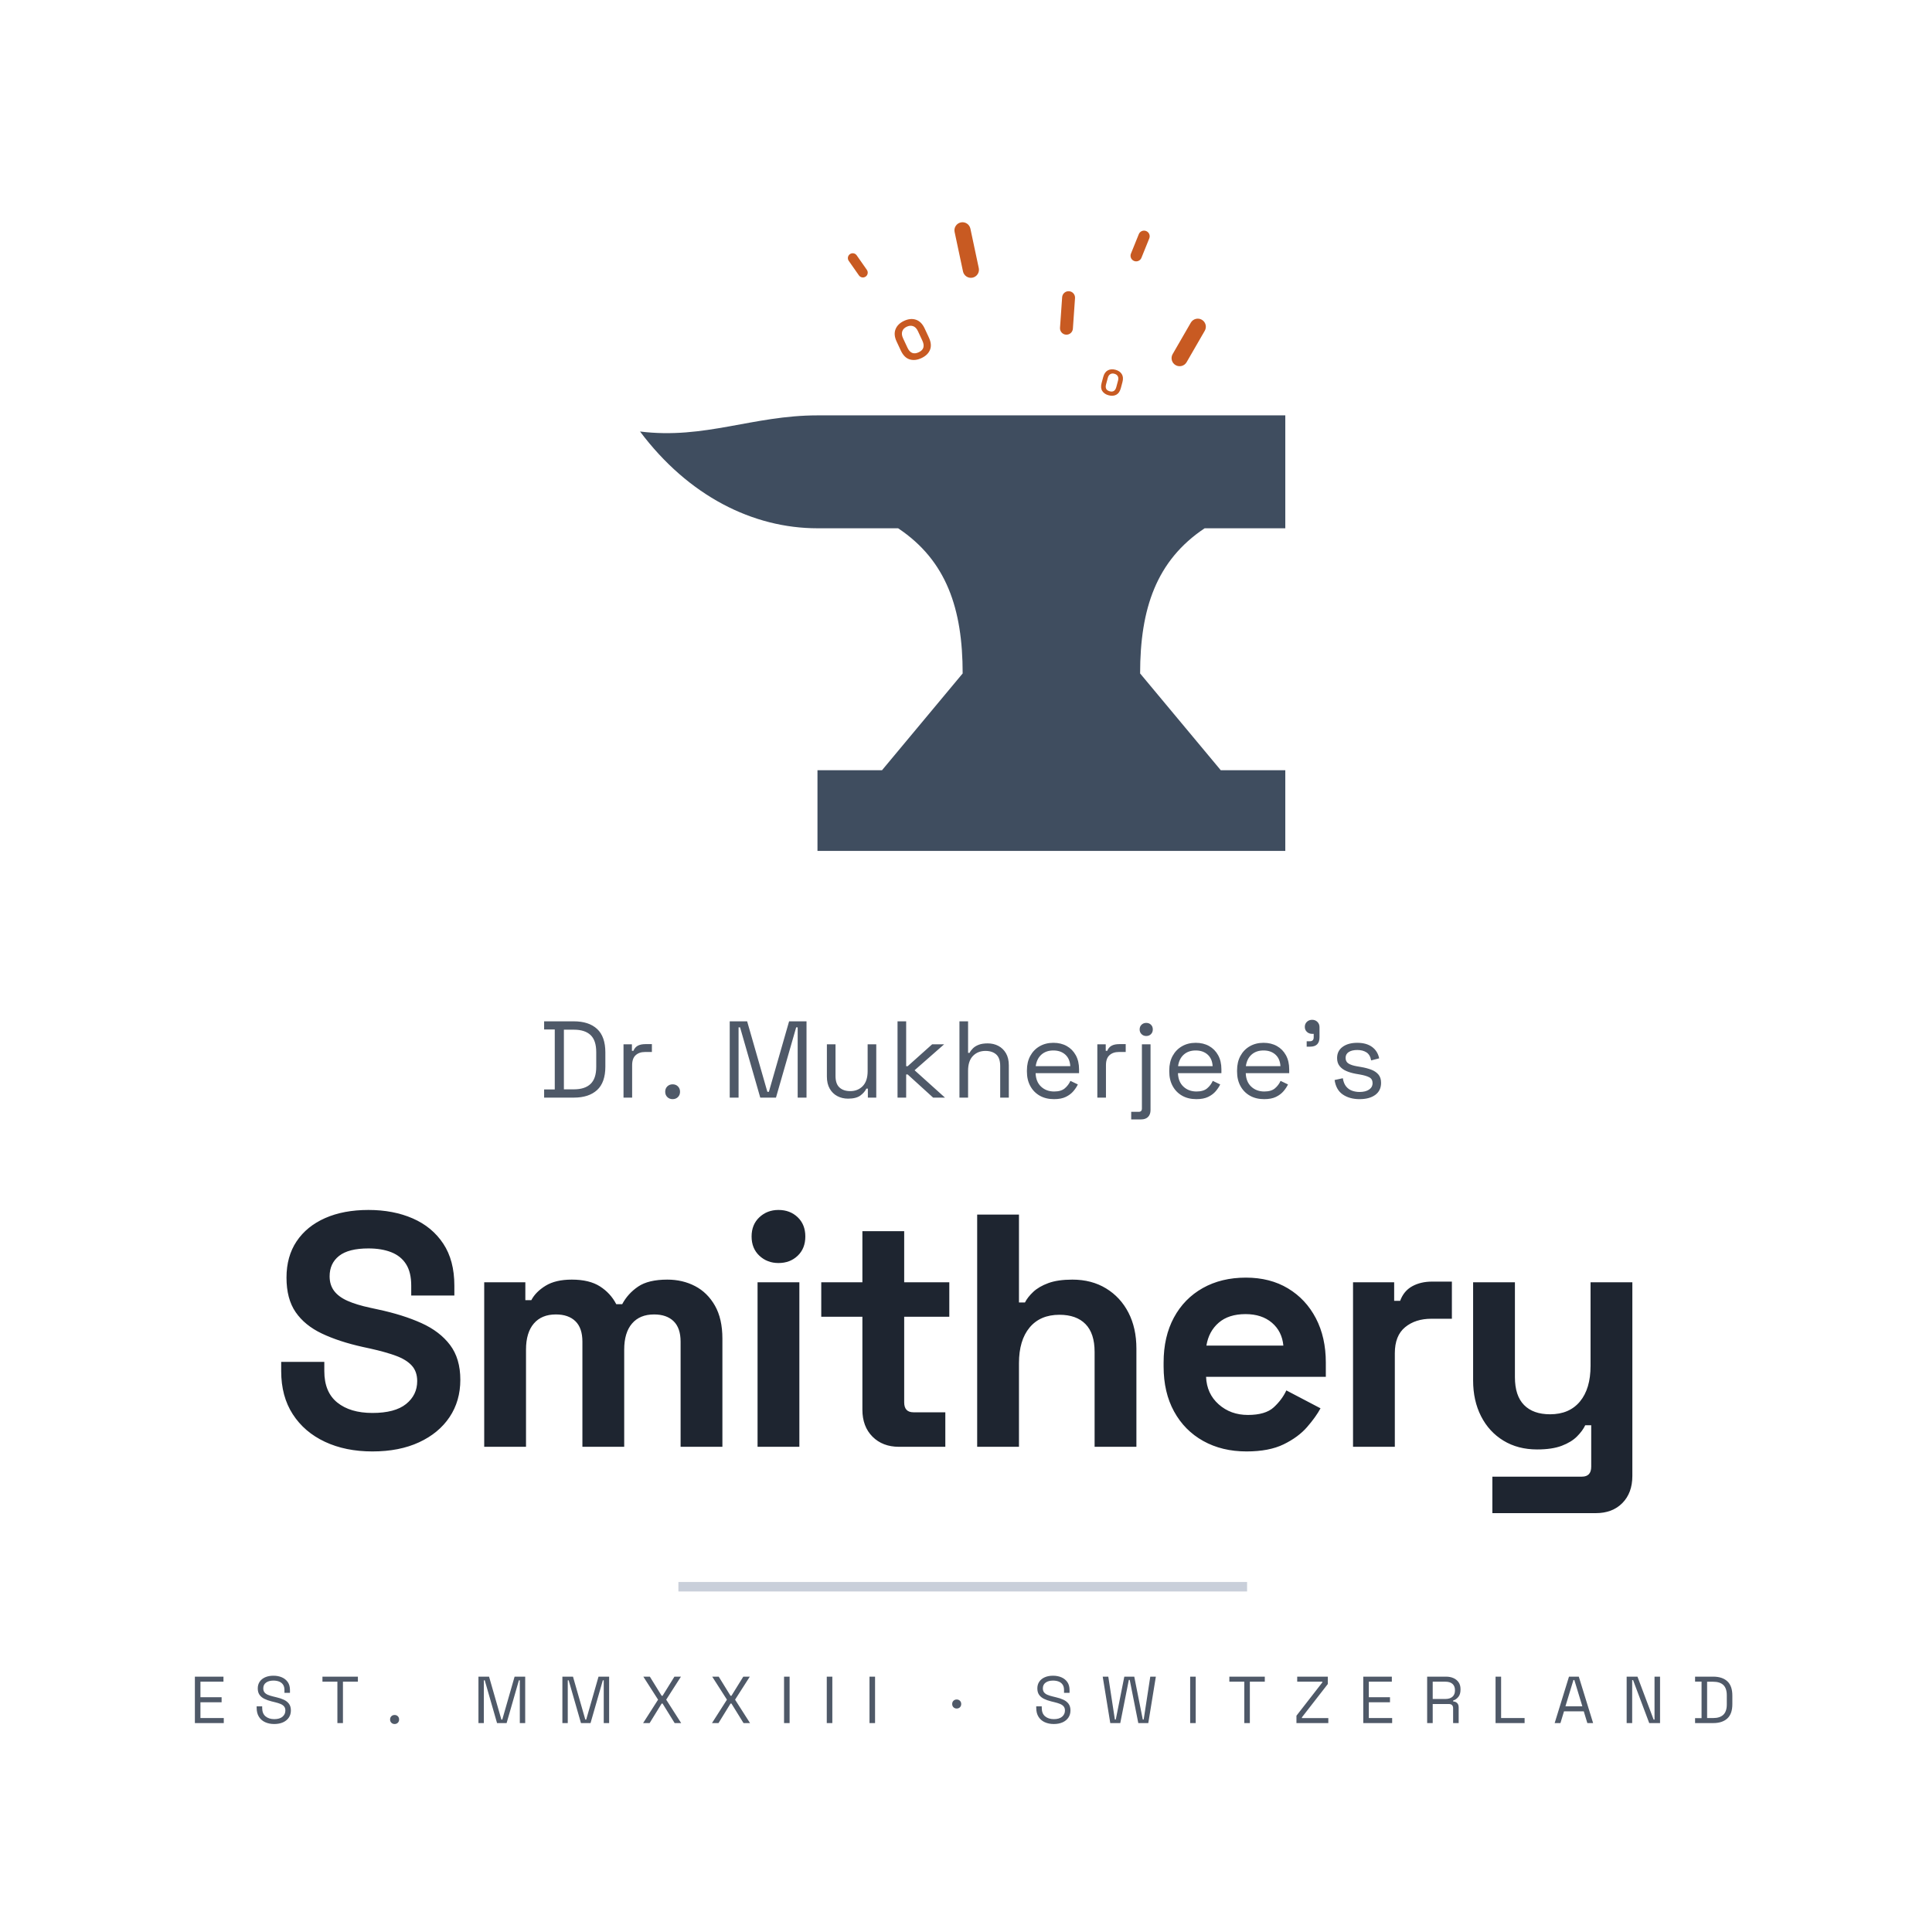
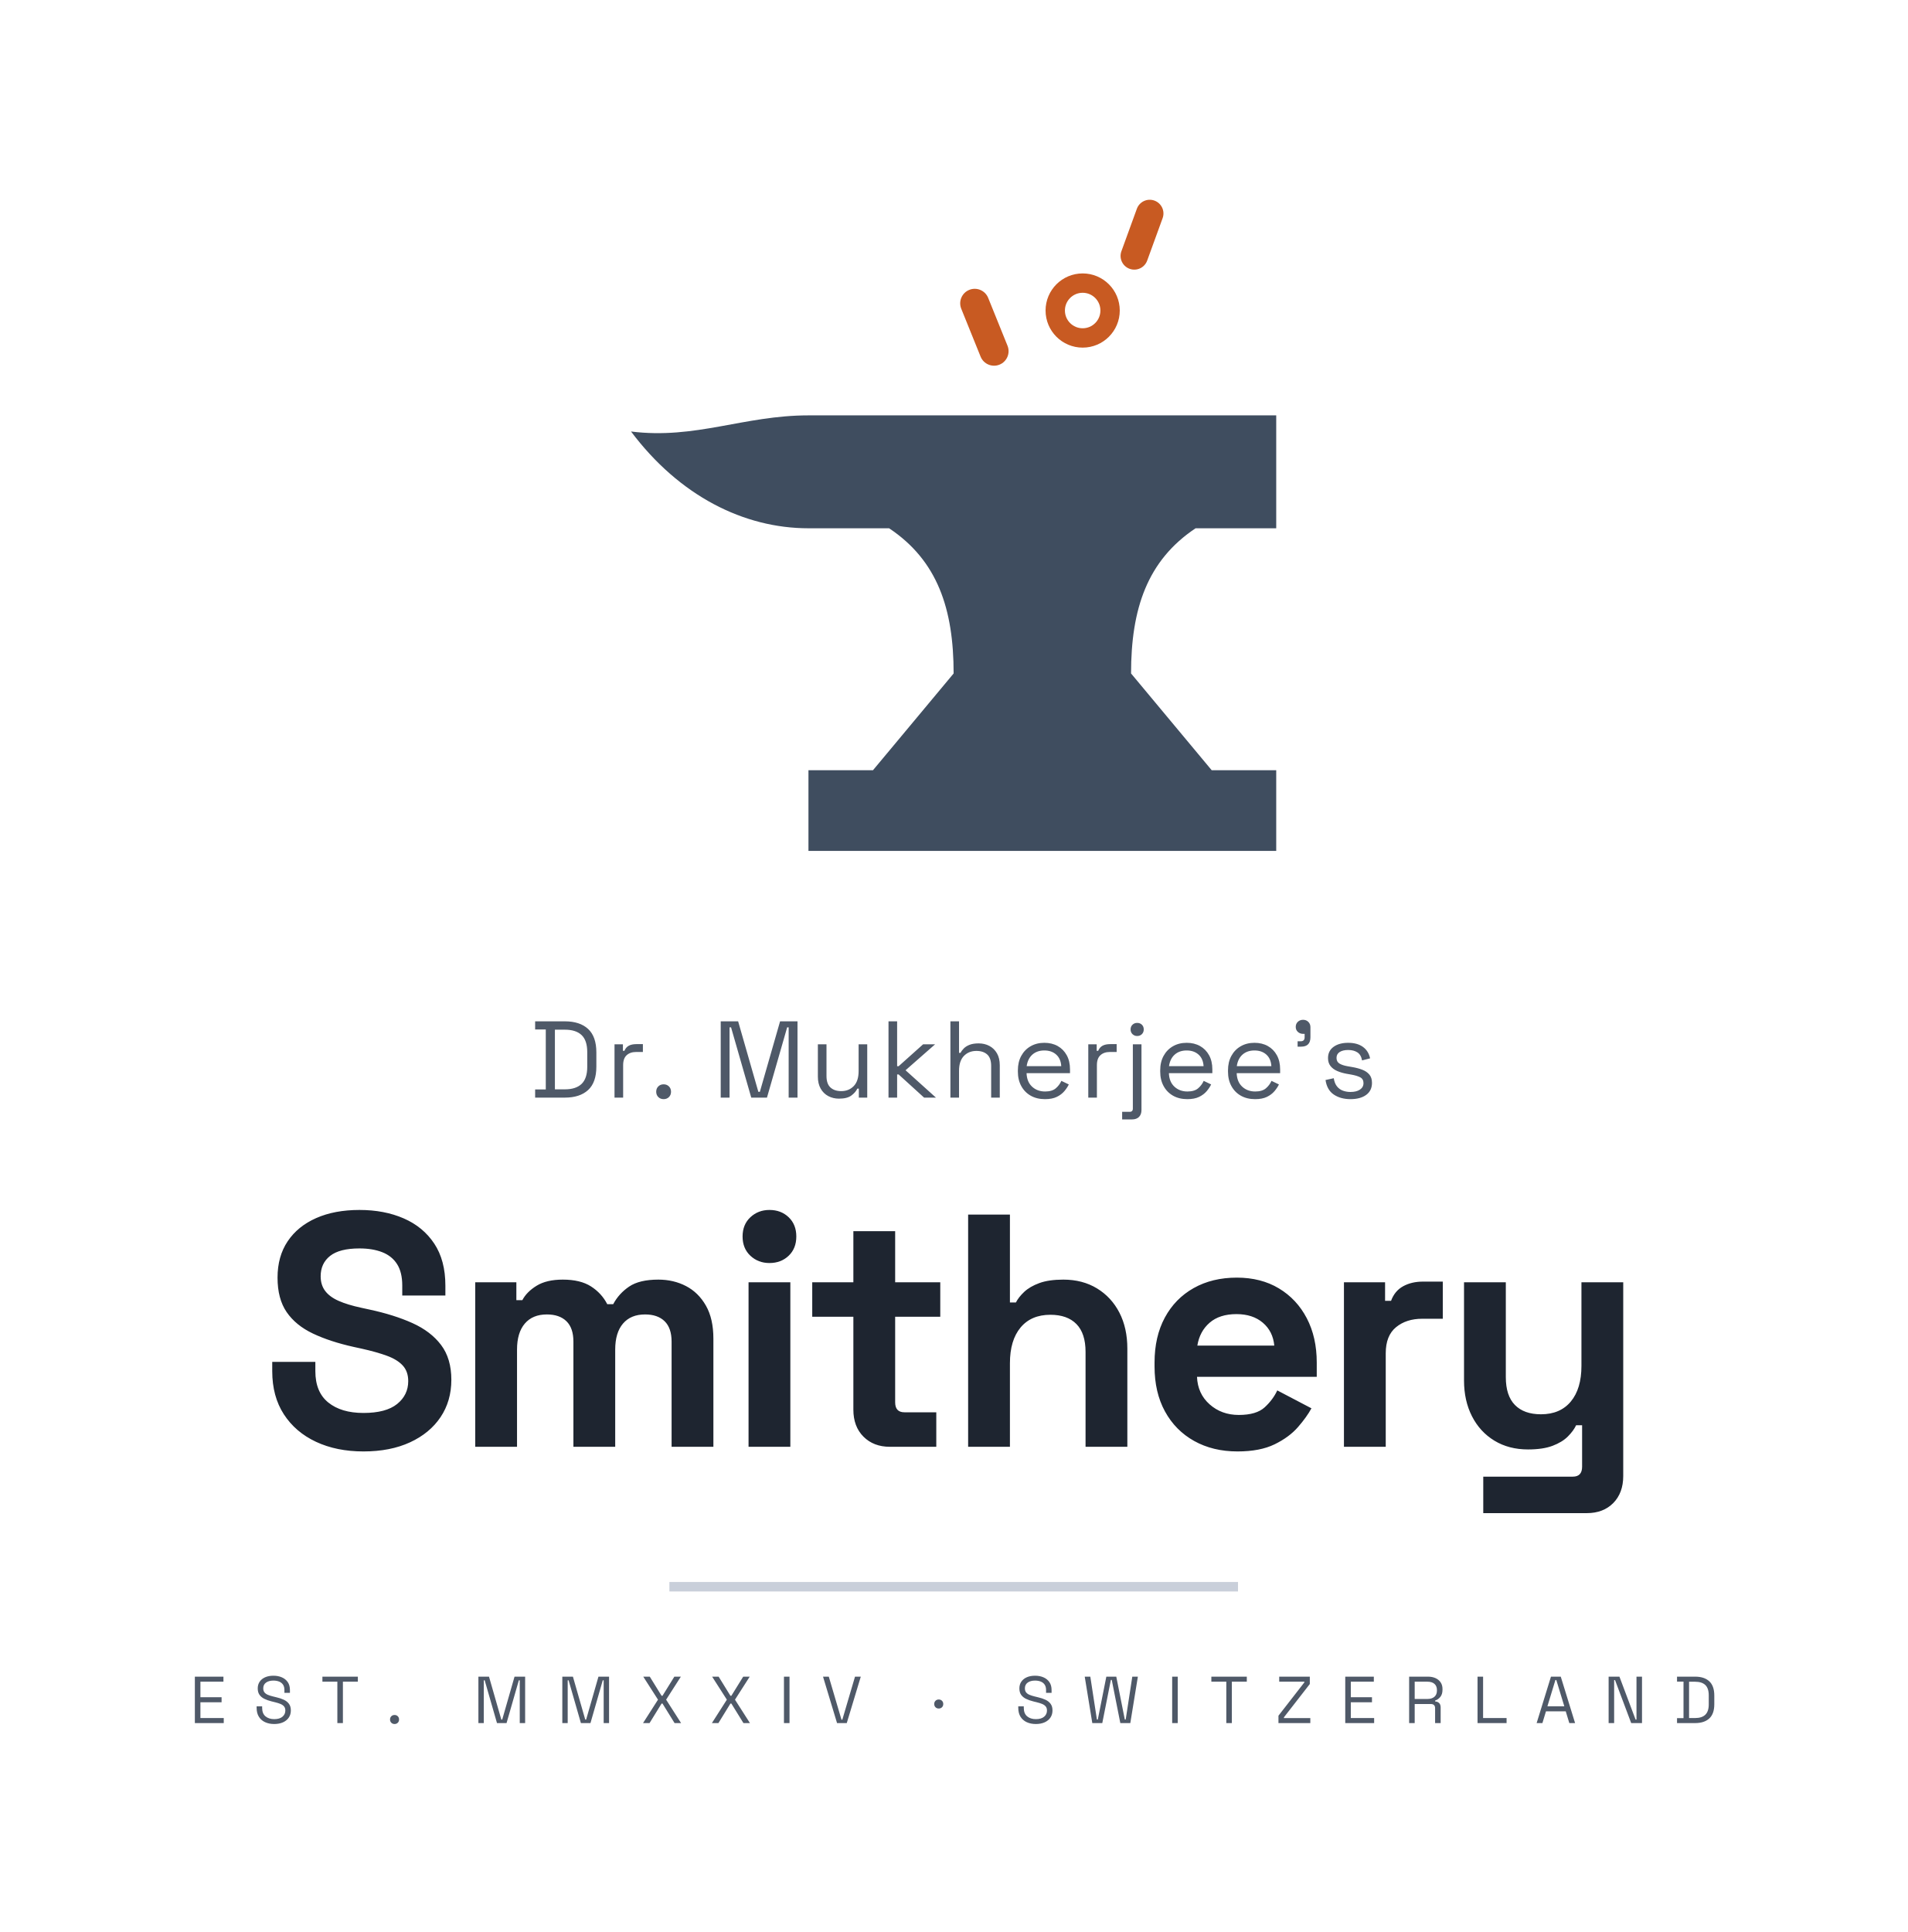
- <svg xmlns="http://www.w3.org/2000/svg" viewBox="0 0 406.298 407.712" width="406.298" height="407.712">
+ <svg xmlns="http://www.w3.org/2000/svg" viewBox="0 0 402.532 407.712" width="402.532" height="407.712">
  <g transform="translate(40 40)">
-     <g transform="translate(88.244 0)">
+     <g transform="translate(86.361 0)">
      <g transform="scale(1.702) translate(-4 -2)">
-         <path d="M42.887 22.901Q42.1 23.268 41.422 23.056Q40.743 22.843 40.332 21.961L39.811 20.844Q39.412 19.988 39.679 19.319Q39.946 18.65 40.733 18.283Q41.526 17.913 42.207 18.14Q42.888 18.367 43.288 19.223L43.808 20.34Q44.22 21.222 43.95 21.877Q43.68 22.532 42.887 22.901ZM42.549 22.178Q43.025 21.956 43.129 21.591Q43.233 21.226 43.008 20.744L42.458 19.564Q42.23 19.075 41.863 18.942Q41.495 18.808 41.07 19.006Q40.632 19.21 40.51 19.584Q40.387 19.958 40.605 20.428L41.156 21.608Q41.389 22.109 41.738 22.252Q42.086 22.394 42.549 22.178Z" fill="#C85A22" />
-         <path d="M66.095 27.51Q65.556 27.365 65.31 26.98Q65.064 26.595 65.226 25.991L65.431 25.226Q65.588 24.639 65.996 24.42Q66.404 24.201 66.943 24.345Q67.487 24.491 67.728 24.884Q67.97 25.277 67.813 25.864L67.608 26.629Q67.446 27.233 67.042 27.444Q66.639 27.655 66.095 27.51ZM66.228 27.014Q66.554 27.102 66.756 26.965Q66.958 26.828 67.047 26.497L67.264 25.689Q67.353 25.354 67.227 25.137Q67.102 24.919 66.811 24.841Q66.511 24.761 66.296 24.894Q66.08 25.027 65.994 25.349L65.778 26.157Q65.686 26.501 65.798 26.715Q65.911 26.929 66.228 27.014Z" fill="#C85A22" />
-         <rect x="47.5" y="6" width="2" height="7" rx="1" fill="#C85A22" transform="rotate(-12 48.5 9.5)" />
-         <rect x="34.4" y="9.7" width="1.2" height="3.4" rx="0.6" fill="#C85A22" transform="rotate(-35 35 11.4)" />
-         <rect x="60.2" y="14.6" width="1.6" height="5.4" rx="0.8" fill="#C85A22" transform="rotate(4 61 17.3)" />
-         <rect x="69.3" y="7" width="1.4" height="4" rx="0.7" fill="#C85A22" transform="rotate(22 70 9)" />
-         <rect x="75" y="17.7" width="2" height="6.5" rx="1" fill="#C85A22" transform="rotate(30 76 21)" />
+         <rect x="50" y="14" width="3.6" height="10" rx="1.8" fill="#C85A22" transform="rotate(-22 52 19)" />
+         <circle cx="64" cy="17" r="3.4" fill="none" stroke="#C85A22" stroke-width="2.4" />
+         <rect x="69.5" y="3" width="3.4" height="9" rx="1.7" fill="#C85A22" transform="rotate(20 71 8)" />
        <path d="M30 30 H88 V44 H78 C72 48 70 54 70 62 L80 74 H88 V84 H30 V74 H38 L48 62 C48 54 46 48 40 44 H30 C22 44 14 40 8 32 C16 33 22 30 30 30 Z" fill="#3F4D5F" />
      </g>
    </g>
    <g transform="translate(0 169)">
-       <path d="M74.816 22.632V20.911H77.062V8.253H74.816V6.532H81.08Q84.258 6.532 85.998 8.144Q87.737 9.756 87.737 13.097V16.084Q87.737 19.425 85.998 21.028Q84.258 22.632 81.08 22.632ZM78.988 20.884H81.094Q83.424 20.884 84.618 19.739Q85.812 18.593 85.812 16.159V13.021Q85.812 10.564 84.618 9.43Q83.424 8.296 81.094 8.296H78.988ZM91.568 22.632V11.387H93.342V12.757H93.658Q93.96 12.018 94.579 11.68Q95.198 11.341 96.225 11.341H97.556V13.003H96.098Q94.879 13.003 94.134 13.679Q93.388 14.355 93.388 15.787V22.632ZM101.933 22.954Q101.254 22.954 100.81 22.514Q100.365 22.075 100.365 21.388Q100.365 20.701 100.81 20.263Q101.254 19.825 101.933 19.825Q102.611 19.825 103.053 20.265Q103.494 20.704 103.494 21.391Q103.494 22.078 103.053 22.516Q102.611 22.954 101.933 22.954ZM113.98 22.632V6.532H117.655L121.924 21.411H122.24L126.509 6.532H130.184V22.632H128.318V7.8H128.002L123.74 22.632H120.424L116.162 7.8H115.846V22.632ZM138.938 22.849Q137.702 22.849 136.685 22.313Q135.669 21.777 135.076 20.736Q134.483 19.696 134.483 18.195V11.387H136.303V18.063Q136.303 19.727 137.14 20.493Q137.976 21.26 139.411 21.26Q141.022 21.26 142.052 20.195Q143.082 19.13 143.082 17.036V11.387H144.902V22.632H143.128V20.729H142.812Q142.438 21.532 141.549 22.191Q140.659 22.849 138.938 22.849ZM149.39 22.632V6.532H151.21V16.005H151.526L156.686 11.387H159.217L152.987 16.858L159.401 22.632H156.9L151.526 17.742H151.21V22.632ZM162.454 22.632V6.532H164.274V13.182H164.59Q164.839 12.684 165.304 12.226Q165.768 11.768 166.522 11.477Q167.275 11.187 168.418 11.187Q169.67 11.187 170.679 11.723Q171.688 12.259 172.281 13.288Q172.873 14.316 172.873 15.824V22.632H171.053V15.956Q171.053 14.276 170.217 13.526Q169.38 12.776 167.946 12.776Q166.334 12.776 165.304 13.833Q164.274 14.89 164.274 16.983V22.632ZM182.408 22.954Q180.69 22.954 179.407 22.23Q178.124 21.505 177.407 20.191Q176.691 18.876 176.691 17.148V16.872Q176.691 15.127 177.404 13.82Q178.117 12.514 179.38 11.79Q180.644 11.065 182.281 11.065Q183.878 11.065 185.095 11.747Q186.313 12.43 187.003 13.687Q187.693 14.944 187.693 16.659V17.469H178.524Q178.587 19.295 179.684 20.317Q180.782 21.339 182.435 21.339Q183.899 21.339 184.678 20.679Q185.457 20.019 185.87 19.098L187.439 19.85Q187.101 20.562 186.491 21.28Q185.882 21.998 184.903 22.476Q183.923 22.954 182.408 22.954ZM178.547 15.993H185.843Q185.751 14.416 184.78 13.548Q183.809 12.681 182.274 12.681Q180.742 12.681 179.758 13.548Q178.774 14.416 178.547 15.993ZM191.549 22.632V11.387H193.323V12.757H193.639Q193.941 12.018 194.56 11.68Q195.179 11.341 196.206 11.341H197.537V13.003H196.079Q194.86 13.003 194.115 13.679Q193.369 14.355 193.369 15.787V22.632ZM198.696 27.232V25.63H200.278Q200.956 25.63 200.956 24.94V11.387H202.776V25.244Q202.776 26.172 202.258 26.702Q201.739 27.232 200.769 27.232ZM201.866 9.629Q201.28 9.629 200.878 9.237Q200.477 8.845 200.477 8.246Q200.477 7.63 200.878 7.247Q201.28 6.863 201.866 6.863Q202.475 6.863 202.865 7.247Q203.255 7.63 203.255 8.246Q203.255 8.845 202.865 9.237Q202.475 9.629 201.866 9.629ZM212.446 22.954Q210.728 22.954 209.445 22.23Q208.162 21.505 207.445 20.191Q206.729 18.876 206.729 17.148V16.872Q206.729 15.127 207.442 13.82Q208.155 12.514 209.418 11.79Q210.682 11.065 212.319 11.065Q213.916 11.065 215.133 11.747Q216.351 12.43 217.041 13.687Q217.731 14.944 217.731 16.659V17.469H208.562Q208.625 19.295 209.722 20.317Q210.82 21.339 212.473 21.339Q213.937 21.339 214.716 20.679Q215.495 20.019 215.908 19.098L217.477 19.85Q217.139 20.562 216.529 21.28Q215.92 21.998 214.941 22.476Q213.961 22.954 212.446 22.954ZM208.585 15.993H215.881Q215.789 14.416 214.818 13.548Q213.847 12.681 212.312 12.681Q210.78 12.681 209.796 13.548Q208.812 14.416 208.585 15.993ZM226.752 22.954Q225.034 22.954 223.751 22.23Q222.468 21.505 221.751 20.191Q221.035 18.876 221.035 17.148V16.872Q221.035 15.127 221.748 13.82Q222.461 12.514 223.724 11.79Q224.988 11.065 226.625 11.065Q228.222 11.065 229.439 11.747Q230.657 12.43 231.347 13.687Q232.037 14.944 232.037 16.659V17.469H222.868Q222.931 19.295 224.028 20.317Q225.126 21.339 226.779 21.339Q228.243 21.339 229.022 20.679Q229.801 20.019 230.214 19.098L231.783 19.85Q231.445 20.562 230.835 21.28Q230.226 21.998 229.247 22.476Q228.267 22.954 226.752 22.954ZM222.891 15.993H230.187Q230.095 14.416 229.124 13.548Q228.153 12.681 226.618 12.681Q225.086 12.681 224.102 13.548Q223.118 14.416 222.891 15.993ZM235.724 11.878V10.739H236.376Q237.206 10.739 237.206 9.91V9.174H236.88Q236.221 9.174 235.775 8.76Q235.329 8.347 235.329 7.708Q235.329 7.05 235.775 6.63Q236.221 6.21 236.88 6.21Q237.545 6.21 237.988 6.65Q238.431 7.089 238.431 7.768V9.89Q238.431 11.878 236.459 11.878ZM246.882 22.954Q244.798 22.954 243.363 21.988Q241.929 21.022 241.614 18.918L243.351 18.538Q243.528 19.637 244.039 20.268Q244.549 20.9 245.292 21.169Q246.035 21.438 246.882 21.438Q248.155 21.438 248.891 20.934Q249.627 20.431 249.627 19.575Q249.627 18.703 248.93 18.342Q248.234 17.981 247.009 17.765L246.071 17.601Q244.973 17.403 244.082 17.017Q243.191 16.631 242.667 15.967Q242.142 15.303 242.142 14.29Q242.142 12.768 243.311 11.917Q244.479 11.065 246.405 11.065Q248.314 11.065 249.506 11.924Q250.697 12.784 251.023 14.343L249.328 14.779Q249.112 13.579 248.336 13.08Q247.56 12.581 246.405 12.581Q245.267 12.581 244.601 13.008Q243.936 13.434 243.936 14.25Q243.936 15.064 244.559 15.442Q245.182 15.821 246.258 16.008L247.196 16.172Q248.386 16.37 249.343 16.733Q250.3 17.096 250.86 17.757Q251.421 18.417 251.421 19.515Q251.421 21.162 250.195 22.058Q248.969 22.954 246.882 22.954Z" fill="#4F5968" />
-       <path d="M38.584 97.298Q32.914 97.298 28.574 95.268Q24.234 93.238 21.784 89.458Q19.334 85.678 19.334 80.358V78.398H28.434V80.358Q28.434 84.768 31.164 86.973Q33.894 89.178 38.584 89.178Q43.344 89.178 45.689 87.288Q48.034 85.398 48.034 82.458Q48.034 80.428 46.879 79.168Q45.724 77.908 43.519 77.103Q41.314 76.298 38.164 75.598L36.554 75.248Q31.514 74.128 27.909 72.413Q24.304 70.698 22.379 67.898Q20.454 65.098 20.454 60.618Q20.454 56.138 22.589 52.953Q24.724 49.768 28.609 48.053Q32.494 46.338 37.744 46.338Q42.994 46.338 47.089 48.123Q51.184 49.908 53.529 53.443Q55.874 56.978 55.874 62.298V64.398H46.774V62.298Q46.774 59.498 45.689 57.783Q44.604 56.068 42.574 55.263Q40.544 54.458 37.744 54.458Q33.544 54.458 31.549 56.033Q29.554 57.608 29.554 60.338Q29.554 62.158 30.499 63.418Q31.444 64.678 33.334 65.518Q35.224 66.358 38.164 66.988L39.774 67.338Q45.024 68.458 48.909 70.208Q52.794 71.958 54.964 74.828Q57.134 77.698 57.134 82.178Q57.134 86.658 54.859 90.053Q52.584 93.448 48.419 95.373Q44.254 97.298 38.584 97.298ZM62.174 96.318V61.598H70.854V65.378H72.114Q73.024 63.628 75.124 62.333Q77.224 61.038 80.654 61.038Q84.364 61.038 86.604 62.473Q88.844 63.908 90.034 66.218H91.294Q92.484 63.978 94.654 62.508Q96.824 61.038 100.814 61.038Q104.034 61.038 106.659 62.403Q109.284 63.768 110.859 66.533Q112.434 69.298 112.434 73.498V96.318H103.614V74.128Q103.614 71.258 102.144 69.823Q100.674 68.388 98.014 68.388Q95.004 68.388 93.359 70.313Q91.714 72.238 91.714 75.808V96.318H82.894V74.128Q82.894 71.258 81.424 69.823Q79.954 68.388 77.294 68.388Q74.284 68.388 72.639 70.313Q70.994 72.238 70.994 75.808V96.318ZM119.854 96.318V61.598H128.674V96.318ZM124.264 57.538Q121.884 57.538 120.239 55.998Q118.594 54.458 118.594 51.938Q118.594 49.418 120.239 47.878Q121.884 46.338 124.264 46.338Q126.714 46.338 128.324 47.878Q129.934 49.418 129.934 51.938Q129.934 54.458 128.324 55.998Q126.714 57.538 124.264 57.538ZM149.674 96.318Q146.244 96.318 144.109 94.183Q141.974 92.048 141.974 88.478V68.878H133.294V61.598H141.974V50.818H150.794V61.598H160.314V68.878H150.794V86.938Q150.794 89.038 152.754 89.038H159.474V96.318ZM166.194 96.318V47.318H175.014V65.868H176.274Q176.834 64.748 178.024 63.628Q179.214 62.508 181.209 61.773Q183.204 61.038 186.284 61.038Q190.344 61.038 193.389 62.893Q196.434 64.748 198.114 68.003Q199.794 71.258 199.794 75.598V96.318H190.974V76.298Q190.974 72.378 189.049 70.418Q187.124 68.458 183.554 68.458Q179.494 68.458 177.254 71.153Q175.014 73.848 175.014 78.678V96.318ZM223.034 97.298Q217.854 97.298 213.899 95.093Q209.944 92.888 207.739 88.863Q205.534 84.838 205.534 79.378V78.538Q205.534 73.078 207.704 69.053Q209.874 65.028 213.794 62.823Q217.714 60.618 222.894 60.618Q228.004 60.618 231.784 62.893Q235.564 65.168 237.664 69.193Q239.764 73.218 239.764 78.538V81.548H214.494Q214.634 85.118 217.154 87.358Q219.674 89.598 223.314 89.598Q227.024 89.598 228.774 87.988Q230.524 86.378 231.434 84.418L238.644 88.198Q237.664 90.018 235.809 92.153Q233.954 94.288 230.874 95.793Q227.794 97.298 223.034 97.298ZM214.564 74.968H230.804Q230.524 71.958 228.389 70.138Q226.254 68.318 222.824 68.318Q219.254 68.318 217.154 70.138Q215.054 71.958 214.564 74.968ZM245.504 96.318V61.598H254.184V65.518H255.444Q256.214 63.418 257.999 62.438Q259.784 61.458 262.164 61.458H266.364V69.298H262.024Q258.664 69.298 256.494 71.083Q254.324 72.868 254.324 76.578V96.318ZM274.904 110.318V102.618H293.804Q295.764 102.618 295.764 100.518V91.768H294.504Q293.944 92.958 292.754 94.148Q291.564 95.338 289.534 96.108Q287.504 96.878 284.354 96.878Q280.294 96.878 277.249 95.023Q274.204 93.168 272.524 89.878Q270.844 86.588 270.844 82.318V61.598H279.664V81.618Q279.664 85.538 281.589 87.498Q283.514 89.458 287.084 89.458Q291.144 89.458 293.384 86.763Q295.624 84.068 295.624 79.238V61.598H304.444V102.478Q304.444 106.048 302.344 108.183Q300.244 110.318 296.744 110.318Z" fill="#1E2530" />
-       <path d="M1.123 154.624V144.824H7.154V145.888H2.295V149.17H6.762V150.234H2.295V153.56H7.219V154.624ZM17.868 154.82Q16.793 154.82 15.955 154.439Q15.117 154.058 14.637 153.297Q14.157 152.536 14.157 151.392V151.09H15.321V151.392Q15.321 152.612 16.031 153.202Q16.741 153.792 17.868 153.792Q19.009 153.792 19.612 153.28Q20.215 152.768 20.215 151.971Q20.215 151.436 19.944 151.11Q19.673 150.783 19.183 150.582Q18.692 150.381 18.032 150.222L17.303 150.042Q16.444 149.828 15.787 149.505Q15.131 149.182 14.761 148.657Q14.391 148.131 14.391 147.305Q14.391 146.479 14.808 145.876Q15.225 145.274 15.967 144.951Q16.709 144.628 17.7 144.628Q18.69 144.628 19.479 144.97Q20.268 145.312 20.727 145.979Q21.186 146.647 21.186 147.651V148.24H20.023V147.651Q20.023 146.942 19.721 146.504Q19.42 146.067 18.894 145.861Q18.369 145.656 17.7 145.656Q16.73 145.656 16.143 146.08Q15.555 146.504 15.555 147.289Q15.555 147.812 15.803 148.133Q16.052 148.455 16.514 148.653Q16.977 148.851 17.625 149.007L18.354 149.186Q19.205 149.38 19.888 149.695Q20.57 150.01 20.975 150.55Q21.379 151.089 21.379 151.955Q21.379 152.821 20.944 153.465Q20.509 154.11 19.72 154.465Q18.932 154.82 17.868 154.82ZM31.194 154.624V145.888H28.04V144.824H35.52V145.888H32.366V154.624ZM43.266 154.82Q42.853 154.82 42.582 154.552Q42.312 154.285 42.312 153.867Q42.312 153.449 42.582 153.182Q42.853 152.915 43.266 152.915Q43.679 152.915 43.948 153.183Q44.216 153.451 44.216 153.869Q44.216 154.287 43.948 154.553Q43.679 154.82 43.266 154.82ZM60.959 154.624V144.824H63.196L65.795 153.881H65.987L68.585 144.824H70.823V154.624H69.687V145.596H69.494L66.9 154.624H64.882L62.287 145.596H62.095V154.624ZM78.669 154.624V144.824H80.906L83.505 153.881H83.697L86.295 144.824H88.533V154.624H87.397V145.596H87.204L84.61 154.624H82.592L79.997 145.596H79.805V154.624ZM95.703 154.624 98.861 149.682 95.751 144.824H97.125L99.618 148.863H99.81L102.313 144.824H103.687L100.577 149.682L103.735 154.624H102.361L99.81 150.501H99.618L97.078 154.624ZM110.235 154.624 113.393 149.682 110.283 144.824H111.657L114.15 148.863H114.342L116.845 144.824H118.219L115.109 149.682L118.267 154.624H116.893L114.342 150.501H114.15L111.61 154.624ZM125.443 154.624V144.824H126.615V154.624ZM134.459 154.624V144.824H135.631V154.624ZM143.475 154.624V144.824H144.647V154.624ZM161.875 151.552Q161.462 151.552 161.192 151.285Q160.921 151.017 160.921 150.599Q160.921 150.181 161.192 149.914Q161.462 149.648 161.875 149.648Q162.288 149.648 162.557 149.915Q162.826 150.183 162.826 150.601Q162.826 151.019 162.557 151.286Q162.288 151.552 161.875 151.552ZM182.368 154.82Q181.293 154.82 180.455 154.439Q179.617 154.058 179.137 153.297Q178.657 152.536 178.657 151.392V151.09H179.821V151.392Q179.821 152.612 180.531 153.202Q181.241 153.792 182.368 153.792Q183.509 153.792 184.112 153.28Q184.715 152.768 184.715 151.971Q184.715 151.436 184.444 151.11Q184.173 150.783 183.683 150.582Q183.192 150.381 182.532 150.222L181.803 150.042Q180.944 149.828 180.287 149.505Q179.631 149.182 179.261 148.657Q178.891 148.131 178.891 147.305Q178.891 146.479 179.308 145.876Q179.725 145.274 180.467 144.951Q181.209 144.628 182.2 144.628Q183.19 144.628 183.979 144.97Q184.768 145.312 185.227 145.979Q185.686 146.647 185.686 147.651V148.24H184.523V147.651Q184.523 146.942 184.221 146.504Q183.92 146.067 183.394 145.861Q182.869 145.656 182.2 145.656Q181.23 145.656 180.643 146.08Q180.055 146.504 180.055 147.289Q180.055 147.812 180.303 148.133Q180.552 148.455 181.014 148.653Q181.477 148.851 182.125 149.007L182.854 149.186Q183.705 149.38 184.388 149.695Q185.07 150.01 185.475 150.55Q185.879 151.089 185.879 151.955Q185.879 152.821 185.444 153.465Q185.009 154.11 184.22 154.465Q183.432 154.82 182.368 154.82ZM194.28 154.624 192.683 144.824H193.861L195.251 153.873H195.443L197.242 144.824H199.34L201.139 153.873H201.331L202.721 144.824H203.899L202.302 154.624H200.194L198.387 145.518H198.195L196.388 154.624ZM211.137 154.624V144.824H212.309V154.624ZM222.56 154.624V145.888H219.406V144.824H226.886V145.888H223.732V154.624ZM233.566 154.624V153.067L239.026 146.044V145.88H233.726V144.824H240.183V146.381L234.722 153.404V153.568H240.29V154.624ZM247.663 154.624V144.824H253.694V145.888H248.835V149.17H253.302V150.234H248.835V153.56H253.759V154.624ZM261.145 154.624V144.824H265.103Q266.017 144.824 266.708 145.136Q267.399 145.448 267.792 146.031Q268.184 146.614 268.184 147.432V147.58Q268.184 148.542 267.725 149.103Q267.265 149.664 266.629 149.866V150.058Q267.139 150.076 267.467 150.389Q267.795 150.701 267.795 151.329V154.624H266.623V151.475Q266.623 151.06 266.398 150.83Q266.174 150.6 265.708 150.6H262.317V154.624ZM262.317 149.536H264.986Q265.952 149.536 266.482 149.07Q267.012 148.604 267.012 147.757V147.667Q267.012 146.82 266.494 146.354Q265.976 145.888 264.986 145.888H262.317ZM275.579 154.624V144.824H276.751V153.56H281.708V154.624ZM288.051 154.624 291.075 144.824H293.142L296.165 154.624H294.947L294.196 152.15H290.02L289.27 154.624ZM290.325 151.078H293.891L292.204 145.539H292.012ZM303.243 154.624V144.824H305.524L308.931 153.881H309.124V144.824H310.288V154.624H308.006L304.599 145.557H304.407V154.624ZM317.68 154.624V153.577H319.047V145.871H317.68V144.824H321.493Q323.427 144.824 324.486 145.805Q325.545 146.786 325.545 148.82V150.638Q325.545 152.672 324.486 153.648Q323.427 154.624 321.493 154.624ZM320.219 153.56H321.501Q322.92 153.56 323.646 152.863Q324.373 152.166 324.373 150.684V148.774Q324.373 147.278 323.646 146.588Q322.92 145.898 321.501 145.898H320.219Z" fill="#4F5968" />
-       <rect x="103.149" y="124.848" width="120" height="2" fill="#C9CFDA" />
+       <path d="M72.933 22.632V20.911H75.179V8.253H72.933V6.532H79.197Q82.375 6.532 84.115 8.144Q85.854 9.756 85.854 13.097V16.084Q85.854 19.425 84.115 21.028Q82.375 22.632 79.197 22.632ZM77.105 20.884H79.211Q81.541 20.884 82.735 19.739Q83.929 18.593 83.929 16.159V13.021Q83.929 10.564 82.735 9.43Q81.541 8.296 79.211 8.296H77.105ZM89.685 22.632V11.387H91.459V12.757H91.775Q92.077 12.018 92.696 11.68Q93.315 11.341 94.342 11.341H95.673V13.003H94.215Q92.996 13.003 92.251 13.679Q91.505 14.355 91.505 15.787V22.632ZM100.05 22.954Q99.371 22.954 98.927 22.514Q98.482 22.075 98.482 21.388Q98.482 20.701 98.927 20.263Q99.371 19.825 100.05 19.825Q100.728 19.825 101.17 20.265Q101.611 20.704 101.611 21.391Q101.611 22.078 101.17 22.516Q100.728 22.954 100.05 22.954ZM112.097 22.632V6.532H115.772L120.041 21.411H120.357L124.626 6.532H128.301V22.632H126.435V7.8H126.119L121.857 22.632H118.541L114.279 7.8H113.963V22.632ZM137.055 22.849Q135.819 22.849 134.802 22.313Q133.786 21.777 133.193 20.736Q132.6 19.696 132.6 18.195V11.387H134.42V18.063Q134.42 19.727 135.257 20.493Q136.093 21.26 137.528 21.26Q139.139 21.26 140.169 20.195Q141.199 19.13 141.199 17.036V11.387H143.019V22.632H141.245V20.729H140.929Q140.555 21.532 139.666 22.191Q138.776 22.849 137.055 22.849ZM147.507 22.632V6.532H149.327V16.005H149.643L154.803 11.387H157.334L151.104 16.858L157.518 22.632H155.017L149.643 17.742H149.327V22.632ZM160.571 22.632V6.532H162.391V13.182H162.707Q162.956 12.684 163.421 12.226Q163.885 11.768 164.639 11.477Q165.392 11.187 166.535 11.187Q167.787 11.187 168.796 11.723Q169.805 12.259 170.398 13.288Q170.99 14.316 170.99 15.824V22.632H169.17V15.956Q169.17 14.276 168.334 13.526Q167.497 12.776 166.063 12.776Q164.451 12.776 163.421 13.833Q162.391 14.89 162.391 16.983V22.632ZM180.525 22.954Q178.807 22.954 177.524 22.23Q176.241 21.505 175.524 20.191Q174.808 18.876 174.808 17.148V16.872Q174.808 15.127 175.521 13.82Q176.234 12.514 177.497 11.79Q178.761 11.065 180.398 11.065Q181.995 11.065 183.212 11.747Q184.43 12.43 185.12 13.687Q185.81 14.944 185.81 16.659V17.469H176.641Q176.704 19.295 177.801 20.317Q178.899 21.339 180.552 21.339Q182.016 21.339 182.795 20.679Q183.574 20.019 183.987 19.098L185.556 19.85Q185.218 20.562 184.608 21.28Q183.999 21.998 183.02 22.476Q182.04 22.954 180.525 22.954ZM176.664 15.993H183.96Q183.868 14.416 182.897 13.548Q181.926 12.681 180.391 12.681Q178.859 12.681 177.875 13.548Q176.891 14.416 176.664 15.993ZM189.666 22.632V11.387H191.44V12.757H191.756Q192.058 12.018 192.677 11.68Q193.296 11.341 194.323 11.341H195.654V13.003H194.196Q192.977 13.003 192.232 13.679Q191.486 14.355 191.486 15.787V22.632ZM196.813 27.232V25.63H198.395Q199.073 25.63 199.073 24.94V11.387H200.893V25.244Q200.893 26.172 200.375 26.702Q199.856 27.232 198.886 27.232ZM199.983 9.629Q199.397 9.629 198.995 9.237Q198.594 8.845 198.594 8.246Q198.594 7.63 198.995 7.247Q199.397 6.863 199.983 6.863Q200.592 6.863 200.982 7.247Q201.372 7.63 201.372 8.246Q201.372 8.845 200.982 9.237Q200.592 9.629 199.983 9.629ZM210.563 22.954Q208.845 22.954 207.562 22.23Q206.279 21.505 205.562 20.191Q204.846 18.876 204.846 17.148V16.872Q204.846 15.127 205.559 13.82Q206.272 12.514 207.535 11.79Q208.799 11.065 210.436 11.065Q212.033 11.065 213.25 11.747Q214.468 12.43 215.158 13.687Q215.848 14.944 215.848 16.659V17.469H206.679Q206.742 19.295 207.839 20.317Q208.937 21.339 210.59 21.339Q212.054 21.339 212.833 20.679Q213.612 20.019 214.025 19.098L215.594 19.85Q215.256 20.562 214.646 21.28Q214.037 21.998 213.058 22.476Q212.078 22.954 210.563 22.954ZM206.702 15.993H213.998Q213.906 14.416 212.935 13.548Q211.964 12.681 210.429 12.681Q208.897 12.681 207.913 13.548Q206.929 14.416 206.702 15.993ZM224.869 22.954Q223.151 22.954 221.868 22.23Q220.585 21.505 219.868 20.191Q219.152 18.876 219.152 17.148V16.872Q219.152 15.127 219.865 13.82Q220.578 12.514 221.841 11.79Q223.105 11.065 224.742 11.065Q226.339 11.065 227.556 11.747Q228.774 12.43 229.464 13.687Q230.154 14.944 230.154 16.659V17.469H220.985Q221.048 19.295 222.145 20.317Q223.243 21.339 224.896 21.339Q226.36 21.339 227.139 20.679Q227.918 20.019 228.331 19.098L229.9 19.85Q229.562 20.562 228.952 21.28Q228.343 21.998 227.364 22.476Q226.384 22.954 224.869 22.954ZM221.008 15.993H228.304Q228.212 14.416 227.241 13.548Q226.27 12.681 224.735 12.681Q223.203 12.681 222.219 13.548Q221.235 14.416 221.008 15.993ZM233.841 11.878V10.739H234.493Q235.323 10.739 235.323 9.91V9.174H234.997Q234.338 9.174 233.892 8.76Q233.446 8.347 233.446 7.708Q233.446 7.05 233.892 6.63Q234.338 6.21 234.997 6.21Q235.662 6.21 236.105 6.65Q236.548 7.089 236.548 7.768V9.89Q236.548 11.878 234.576 11.878ZM244.999 22.954Q242.915 22.954 241.48 21.988Q240.046 21.022 239.731 18.918L241.468 18.538Q241.645 19.637 242.156 20.268Q242.666 20.9 243.409 21.169Q244.152 21.438 244.999 21.438Q246.272 21.438 247.008 20.934Q247.744 20.431 247.744 19.575Q247.744 18.703 247.047 18.342Q246.351 17.981 245.126 17.765L244.188 17.601Q243.09 17.403 242.199 17.017Q241.308 16.631 240.784 15.967Q240.259 15.303 240.259 14.29Q240.259 12.768 241.428 11.917Q242.596 11.065 244.522 11.065Q246.431 11.065 247.623 11.924Q248.814 12.784 249.14 14.343L247.445 14.779Q247.229 13.579 246.453 13.08Q245.677 12.581 244.522 12.581Q243.384 12.581 242.718 13.008Q242.053 13.434 242.053 14.25Q242.053 15.064 242.676 15.442Q243.299 15.821 244.375 16.008L245.313 16.172Q246.503 16.37 247.46 16.733Q248.417 17.096 248.977 17.757Q249.538 18.417 249.538 19.515Q249.538 21.162 248.312 22.058Q247.086 22.954 244.999 22.954Z" fill="#4F5968" />
+       <path d="M36.701 97.298Q31.031 97.298 26.691 95.268Q22.351 93.238 19.901 89.458Q17.451 85.678 17.451 80.358V78.398H26.551V80.358Q26.551 84.768 29.281 86.973Q32.011 89.178 36.701 89.178Q41.461 89.178 43.806 87.288Q46.151 85.398 46.151 82.458Q46.151 80.428 44.996 79.168Q43.841 77.908 41.636 77.103Q39.431 76.298 36.281 75.598L34.671 75.248Q29.631 74.128 26.026 72.413Q22.421 70.698 20.496 67.898Q18.571 65.098 18.571 60.618Q18.571 56.138 20.706 52.953Q22.841 49.768 26.726 48.053Q30.611 46.338 35.861 46.338Q41.111 46.338 45.206 48.123Q49.301 49.908 51.646 53.443Q53.991 56.978 53.991 62.298V64.398H44.891V62.298Q44.891 59.498 43.806 57.783Q42.721 56.068 40.691 55.263Q38.661 54.458 35.861 54.458Q31.661 54.458 29.666 56.033Q27.671 57.608 27.671 60.338Q27.671 62.158 28.616 63.418Q29.561 64.678 31.451 65.518Q33.341 66.358 36.281 66.988L37.891 67.338Q43.141 68.458 47.026 70.208Q50.911 71.958 53.081 74.828Q55.251 77.698 55.251 82.178Q55.251 86.658 52.976 90.053Q50.701 93.448 46.536 95.373Q42.371 97.298 36.701 97.298ZM60.291 96.318V61.598H68.971V65.378H70.231Q71.141 63.628 73.241 62.333Q75.341 61.038 78.771 61.038Q82.481 61.038 84.721 62.473Q86.961 63.908 88.151 66.218H89.411Q90.601 63.978 92.771 62.508Q94.941 61.038 98.931 61.038Q102.151 61.038 104.776 62.403Q107.401 63.768 108.976 66.533Q110.551 69.298 110.551 73.498V96.318H101.731V74.128Q101.731 71.258 100.261 69.823Q98.791 68.388 96.131 68.388Q93.121 68.388 91.476 70.313Q89.831 72.238 89.831 75.808V96.318H81.011V74.128Q81.011 71.258 79.541 69.823Q78.071 68.388 75.411 68.388Q72.401 68.388 70.756 70.313Q69.111 72.238 69.111 75.808V96.318ZM117.971 96.318V61.598H126.791V96.318ZM122.381 57.538Q120.001 57.538 118.356 55.998Q116.711 54.458 116.711 51.938Q116.711 49.418 118.356 47.878Q120.001 46.338 122.381 46.338Q124.831 46.338 126.441 47.878Q128.051 49.418 128.051 51.938Q128.051 54.458 126.441 55.998Q124.831 57.538 122.381 57.538ZM147.791 96.318Q144.361 96.318 142.226 94.183Q140.091 92.048 140.091 88.478V68.878H131.411V61.598H140.091V50.818H148.911V61.598H158.431V68.878H148.911V86.938Q148.911 89.038 150.871 89.038H157.591V96.318ZM164.311 96.318V47.318H173.131V65.868H174.391Q174.951 64.748 176.141 63.628Q177.331 62.508 179.326 61.773Q181.321 61.038 184.401 61.038Q188.461 61.038 191.506 62.893Q194.551 64.748 196.231 68.003Q197.911 71.258 197.911 75.598V96.318H189.091V76.298Q189.091 72.378 187.166 70.418Q185.241 68.458 181.671 68.458Q177.611 68.458 175.371 71.153Q173.131 73.848 173.131 78.678V96.318ZM221.151 97.298Q215.971 97.298 212.016 95.093Q208.061 92.888 205.856 88.863Q203.651 84.838 203.651 79.378V78.538Q203.651 73.078 205.821 69.053Q207.991 65.028 211.911 62.823Q215.831 60.618 221.011 60.618Q226.121 60.618 229.901 62.893Q233.681 65.168 235.781 69.193Q237.881 73.218 237.881 78.538V81.548H212.611Q212.751 85.118 215.271 87.358Q217.791 89.598 221.431 89.598Q225.141 89.598 226.891 87.988Q228.641 86.378 229.551 84.418L236.761 88.198Q235.781 90.018 233.926 92.153Q232.071 94.288 228.991 95.793Q225.911 97.298 221.151 97.298ZM212.681 74.968H228.921Q228.641 71.958 226.506 70.138Q224.371 68.318 220.941 68.318Q217.371 68.318 215.271 70.138Q213.171 71.958 212.681 74.968ZM243.621 96.318V61.598H252.301V65.518H253.561Q254.331 63.418 256.116 62.438Q257.901 61.458 260.281 61.458H264.481V69.298H260.141Q256.781 69.298 254.611 71.083Q252.441 72.868 252.441 76.578V96.318ZM273.021 110.318V102.618H291.921Q293.881 102.618 293.881 100.518V91.768H292.621Q292.061 92.958 290.871 94.148Q289.681 95.338 287.651 96.108Q285.621 96.878 282.471 96.878Q278.411 96.878 275.366 95.023Q272.321 93.168 270.641 89.878Q268.961 86.588 268.961 82.318V61.598H277.781V81.618Q277.781 85.538 279.706 87.498Q281.631 89.458 285.201 89.458Q289.261 89.458 291.501 86.763Q293.741 84.068 293.741 79.238V61.598H302.561V102.478Q302.561 106.048 300.461 108.183Q298.361 110.318 294.861 110.318Z" fill="#1E2530" />
+       <path d="M1.123 154.624V144.824H7.154V145.888H2.295V149.17H6.762V150.234H2.295V153.56H7.219V154.624ZM17.868 154.82Q16.793 154.82 15.955 154.439Q15.117 154.058 14.637 153.297Q14.157 152.536 14.157 151.392V151.09H15.321V151.392Q15.321 152.612 16.031 153.202Q16.741 153.792 17.868 153.792Q19.009 153.792 19.612 153.28Q20.215 152.768 20.215 151.971Q20.215 151.436 19.944 151.11Q19.673 150.783 19.183 150.582Q18.692 150.381 18.032 150.222L17.303 150.042Q16.444 149.828 15.787 149.505Q15.131 149.182 14.761 148.657Q14.391 148.131 14.391 147.305Q14.391 146.479 14.808 145.876Q15.225 145.274 15.967 144.951Q16.709 144.628 17.7 144.628Q18.69 144.628 19.479 144.97Q20.268 145.312 20.727 145.979Q21.186 146.647 21.186 147.651V148.24H20.023V147.651Q20.023 146.942 19.721 146.504Q19.42 146.067 18.894 145.861Q18.369 145.656 17.7 145.656Q16.73 145.656 16.143 146.08Q15.555 146.504 15.555 147.289Q15.555 147.812 15.803 148.133Q16.052 148.455 16.514 148.653Q16.977 148.851 17.625 149.007L18.354 149.186Q19.205 149.38 19.888 149.695Q20.57 150.01 20.975 150.55Q21.379 151.089 21.379 151.955Q21.379 152.821 20.944 153.465Q20.509 154.11 19.72 154.465Q18.932 154.82 17.868 154.82ZM31.194 154.624V145.888H28.04V144.824H35.52V145.888H32.366V154.624ZM43.266 154.82Q42.853 154.82 42.582 154.552Q42.312 154.285 42.312 153.867Q42.312 153.449 42.582 153.182Q42.853 152.915 43.266 152.915Q43.679 152.915 43.948 153.183Q44.216 153.451 44.216 153.869Q44.216 154.287 43.948 154.553Q43.679 154.82 43.266 154.82ZM60.959 154.624V144.824H63.196L65.795 153.881H65.987L68.585 144.824H70.823V154.624H69.687V145.596H69.494L66.9 154.624H64.882L62.287 145.596H62.095V154.624ZM78.669 154.624V144.824H80.906L83.505 153.881H83.697L86.295 144.824H88.533V154.624H87.397V145.596H87.204L84.61 154.624H82.592L79.997 145.596H79.805V154.624ZM95.703 154.624 98.861 149.682 95.751 144.824H97.125L99.618 148.863H99.81L102.313 144.824H103.687L100.577 149.682L103.735 154.624H102.361L99.81 150.501H99.618L97.078 154.624ZM110.235 154.624 113.393 149.682 110.283 144.824H111.657L114.15 148.863H114.342L116.845 144.824H118.219L115.109 149.682L118.267 154.624H116.893L114.342 150.501H114.15L111.61 154.624ZM125.443 154.624V144.824H126.615V154.624ZM136.647 154.624 133.687 144.824H134.906L137.584 153.911H137.76L140.438 144.824H141.656L138.697 154.624ZM158.109 151.552Q157.696 151.552 157.426 151.285Q157.155 151.017 157.155 150.599Q157.155 150.181 157.426 149.914Q157.696 149.648 158.109 149.648Q158.522 149.648 158.791 149.915Q159.06 150.183 159.06 150.601Q159.06 151.019 158.791 151.286Q158.522 151.552 158.109 151.552ZM178.602 154.82Q177.527 154.82 176.689 154.439Q175.851 154.058 175.371 153.297Q174.891 152.536 174.891 151.392V151.09H176.055V151.392Q176.055 152.612 176.765 153.202Q177.475 153.792 178.602 153.792Q179.743 153.792 180.346 153.28Q180.949 152.768 180.949 151.971Q180.949 151.436 180.678 151.11Q180.407 150.783 179.917 150.582Q179.426 150.381 178.766 150.222L178.037 150.042Q177.178 149.828 176.521 149.505Q175.865 149.182 175.495 148.657Q175.125 148.131 175.125 147.305Q175.125 146.479 175.542 145.876Q175.959 145.274 176.701 144.951Q177.443 144.628 178.434 144.628Q179.424 144.628 180.213 144.97Q181.002 145.312 181.461 145.979Q181.92 146.647 181.92 147.651V148.24H180.757V147.651Q180.757 146.942 180.455 146.504Q180.154 146.067 179.628 145.861Q179.103 145.656 178.434 145.656Q177.464 145.656 176.877 146.08Q176.289 146.504 176.289 147.289Q176.289 147.812 176.537 148.133Q176.786 148.455 177.248 148.653Q177.711 148.851 178.359 149.007L179.088 149.186Q179.939 149.38 180.622 149.695Q181.304 150.01 181.709 150.55Q182.113 151.089 182.113 151.955Q182.113 152.821 181.678 153.465Q181.243 154.11 180.454 154.465Q179.666 154.82 178.602 154.82ZM190.514 154.624 188.917 144.824H190.095L191.485 153.873H191.677L193.476 144.824H195.574L197.373 153.873H197.565L198.955 144.824H200.133L198.536 154.624H196.428L194.621 145.518H194.429L192.622 154.624ZM207.371 154.624V144.824H208.543V154.624ZM218.794 154.624V145.888H215.64V144.824H223.12V145.888H219.966V154.624ZM229.8 154.624V153.067L235.26 146.044V145.88H229.96V144.824H236.417V146.381L230.956 153.404V153.568H236.524V154.624ZM243.897 154.624V144.824H249.928V145.888H245.069V149.17H249.536V150.234H245.069V153.56H249.993V154.624ZM257.379 154.624V144.824H261.337Q262.251 144.824 262.942 145.136Q263.633 145.448 264.026 146.031Q264.418 146.614 264.418 147.432V147.58Q264.418 148.542 263.959 149.103Q263.499 149.664 262.863 149.866V150.058Q263.373 150.076 263.701 150.389Q264.029 150.701 264.029 151.329V154.624H262.857V151.475Q262.857 151.06 262.632 150.83Q262.408 150.6 261.942 150.6H258.551V154.624ZM258.551 149.536H261.22Q262.186 149.536 262.716 149.07Q263.246 148.604 263.246 147.757V147.667Q263.246 146.82 262.728 146.354Q262.21 145.888 261.22 145.888H258.551ZM271.813 154.624V144.824H272.985V153.56H277.942V154.624ZM284.285 154.624 287.309 144.824H289.376L292.399 154.624H291.181L290.43 152.15H286.254L285.504 154.624ZM286.559 151.078H290.125L288.438 145.539H288.246ZM299.477 154.624V144.824H301.758L305.165 153.881H305.358V144.824H306.522V154.624H304.24L300.833 145.557H300.641V154.624ZM313.914 154.624V153.577H315.281V145.871H313.914V144.824H317.727Q319.661 144.824 320.72 145.805Q321.779 146.786 321.779 148.82V150.638Q321.779 152.672 320.72 153.648Q319.661 154.624 317.727 154.624ZM316.453 153.56H317.735Q319.154 153.56 319.88 152.863Q320.607 152.166 320.607 150.684V148.774Q320.607 147.278 319.88 146.588Q319.154 145.898 317.735 145.898H316.453Z" fill="#4F5968" />
+       <rect x="101.266" y="124.848" width="120" height="2" fill="#C9CFDA" />
    </g>
  </g>
</svg>
